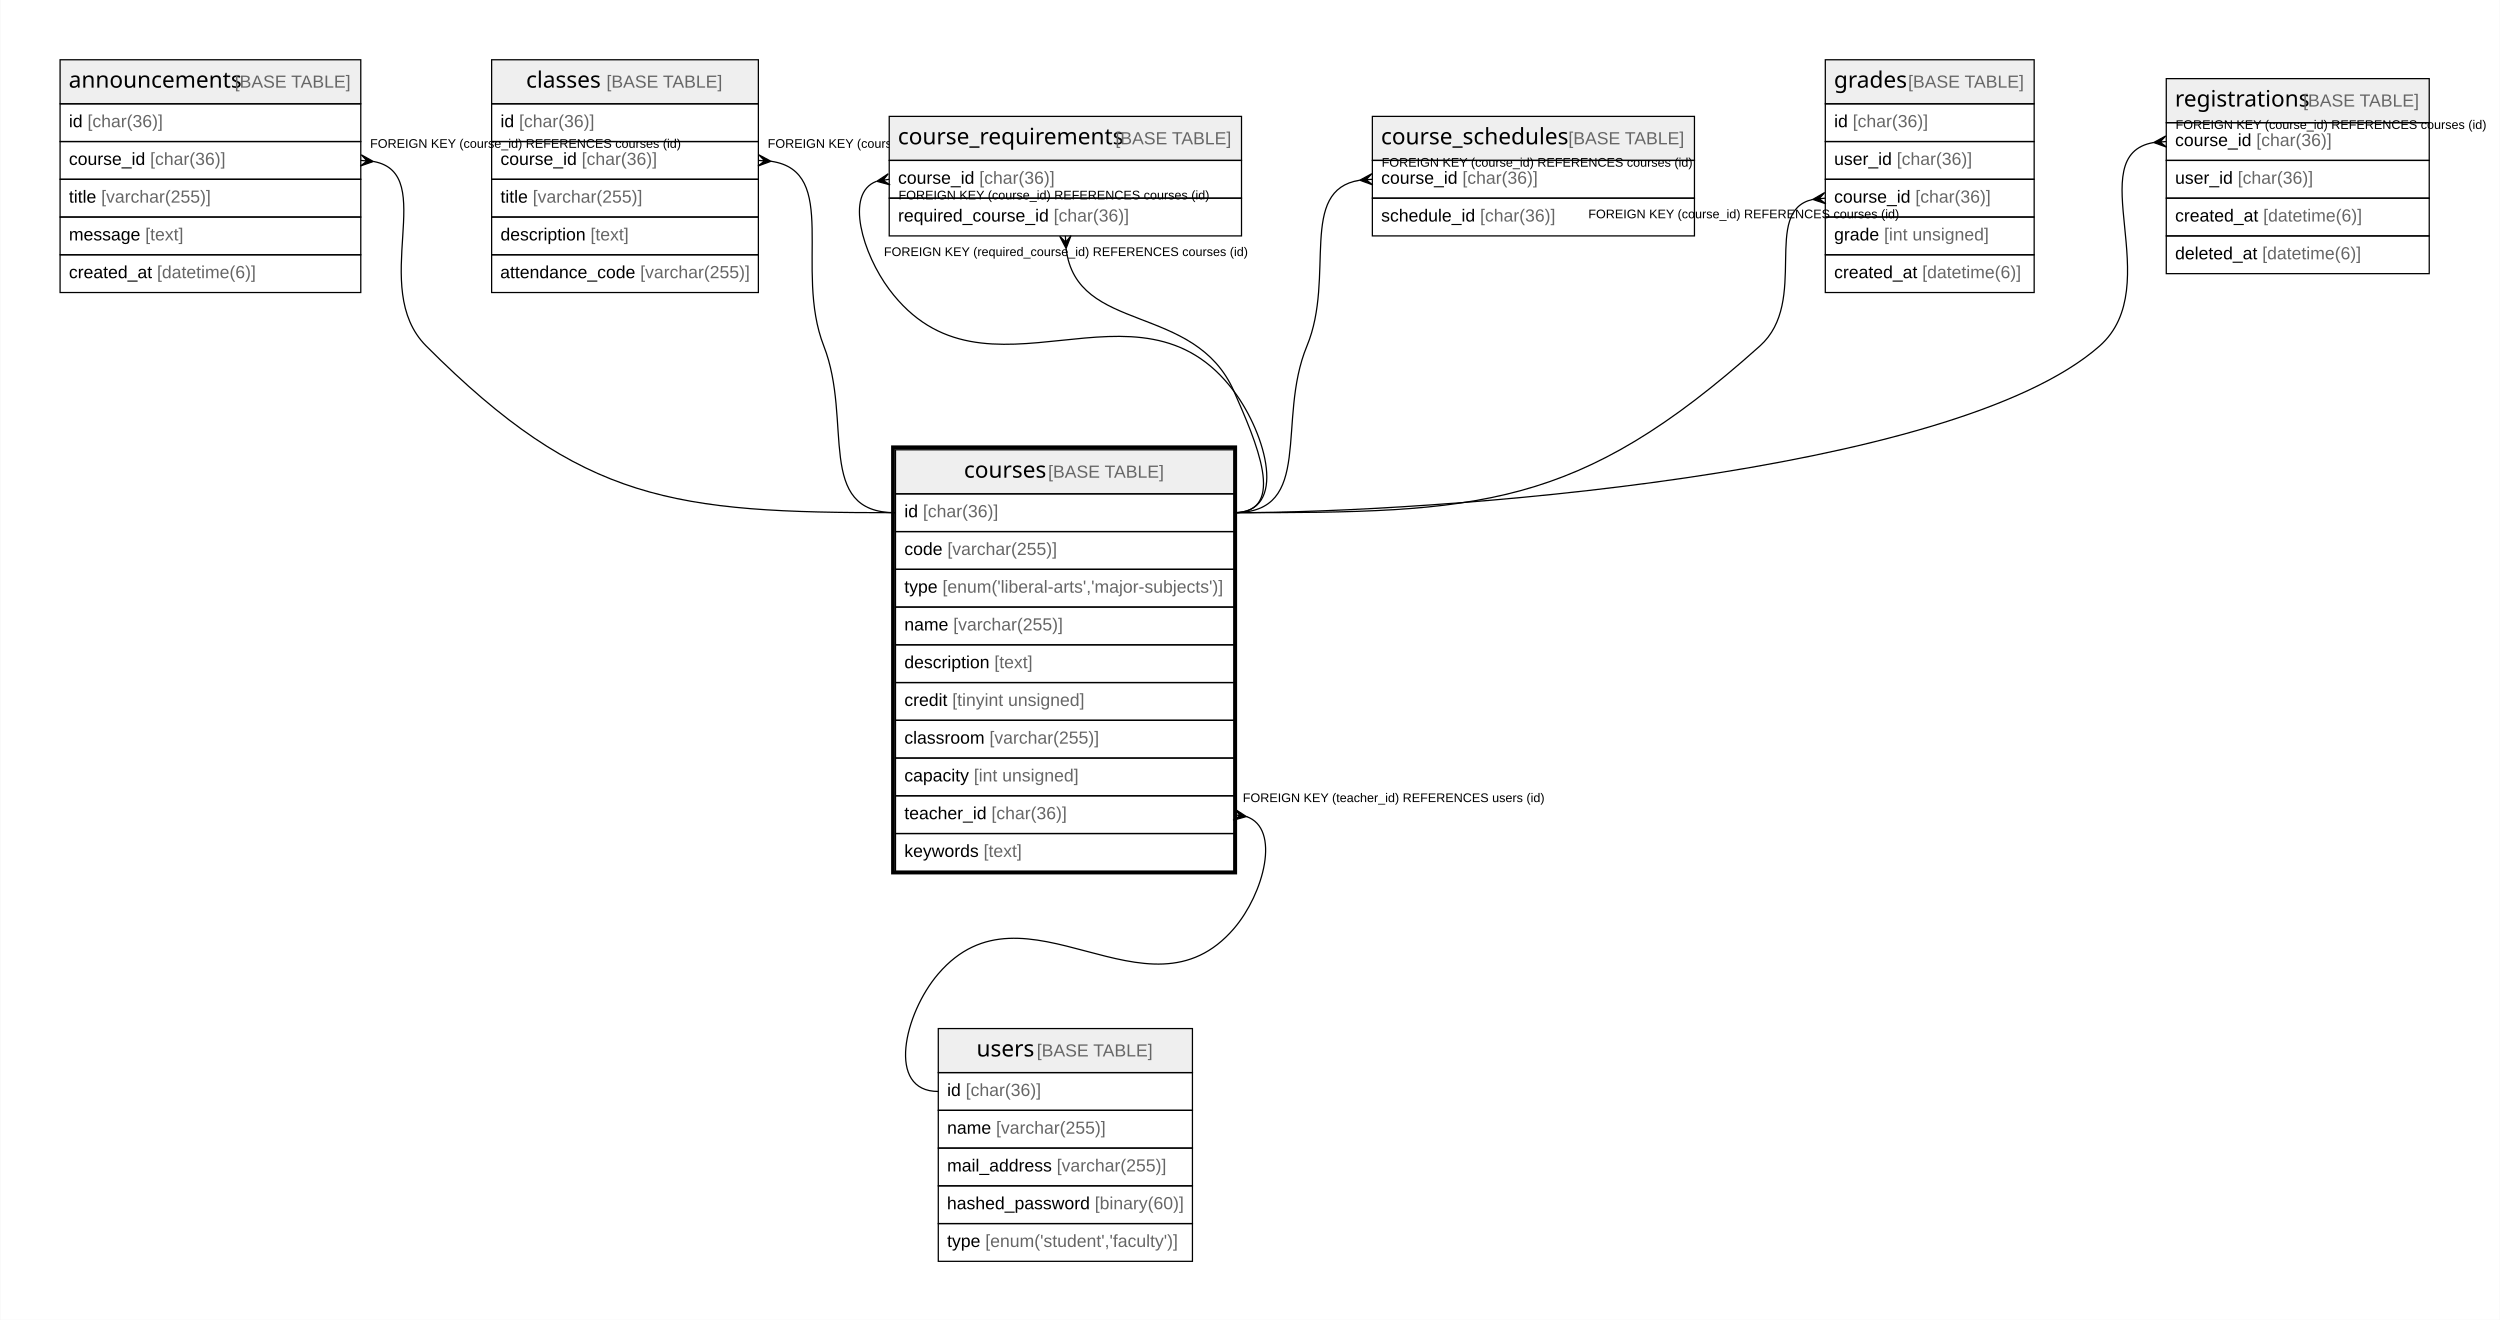
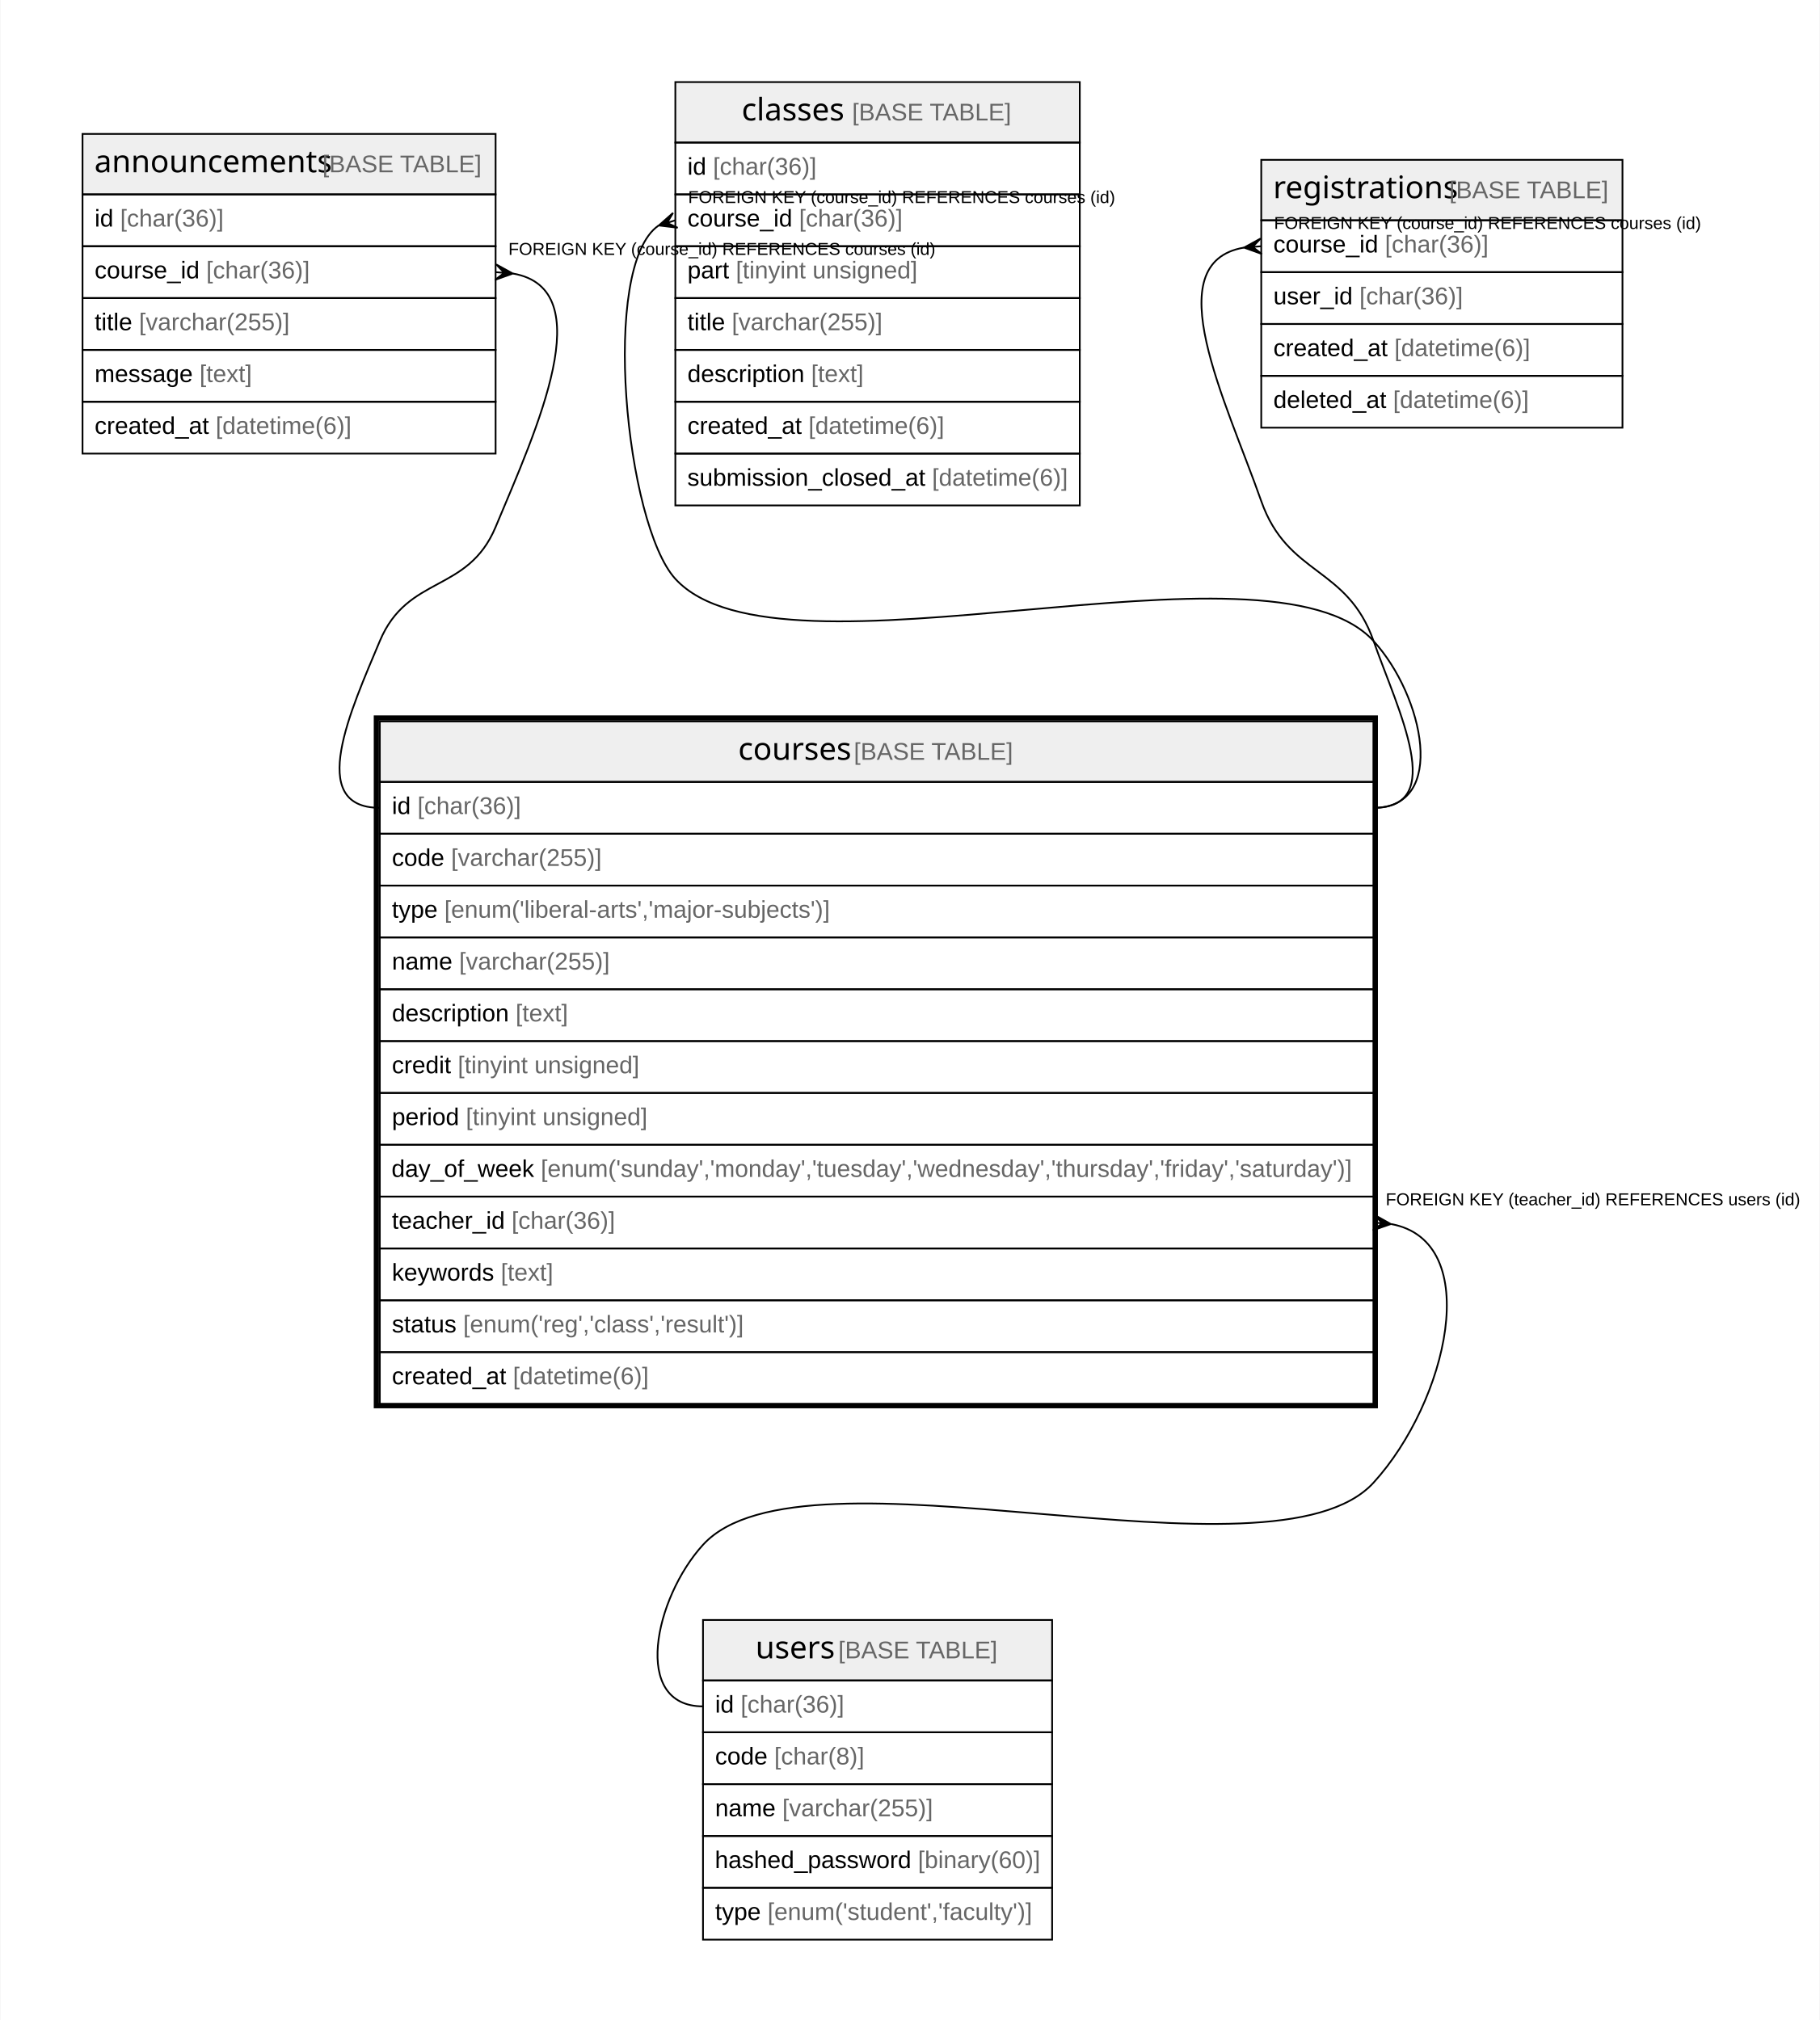
- <svg xmlns="http://www.w3.org/2000/svg" width="1987pt" height="1049pt" viewBox="0.00 0.00 1986.50 1049.00">
-   <g id="graph0" class="graph" transform="scale(1 1) rotate(0) translate(4 1045)">
-     <polygon fill="#ffffff" stroke="transparent" points="-4,4 -4,-1045 1982.5,-1045 1982.5,4 -4,4" />
+ <svg xmlns="http://www.w3.org/2000/svg" width="1053pt" height="1169pt" viewBox="0.00 0.00 1052.50 1169.00">
+   <g id="graph0" class="graph" transform="scale(1 1) rotate(0) translate(4 1165)">
+     <polygon fill="#ffffff" stroke="transparent" points="-4,4 -4,-1165 1048.5,-1165 1048.5,4 -4,4" />
    <g id="node1" class="node">
-       <polygon fill="#efefef" stroke="transparent" points="707.5,-652.5 707.5,-687.5 976.5,-687.5 976.5,-652.5 707.5,-652.5" />
-       <polygon fill="none" stroke="#000000" points="707.5,-652.5 707.5,-687.5 976.5,-687.5 976.5,-652.5 707.5,-652.5" />
-       <text text-anchor="start" x="761.868" y="-665.3" font-family="Arial Bold" font-size="18.00" fill="#000000">courses</text>
-       <text text-anchor="start" x="824.879" y="-665.3" font-family="Arial" font-size="14.00" fill="#000000"> </text>
-       <text text-anchor="start" x="828.769" y="-665.3" font-family="Arial" font-size="14.00" fill="#666666">[BASE TABLE]</text>
-       <polygon fill="none" stroke="#000000" points="707.5,-622.5 707.5,-652.5 976.5,-652.5 976.5,-622.5 707.5,-622.5" />
-       <text text-anchor="start" x="714.5" y="-633.9" font-family="Arial" font-size="14.00" fill="#000000">id </text>
-       <text text-anchor="start" x="729.28" y="-633.9" font-family="Arial" font-size="14.00" fill="#666666">[char(36)]</text>
-       <polygon fill="none" stroke="#000000" points="707.5,-592.5 707.5,-622.5 976.5,-622.5 976.5,-592.5 707.5,-592.5" />
-       <text text-anchor="start" x="714.5" y="-603.9" font-family="Arial" font-size="14.00" fill="#000000">code </text>
-       <text text-anchor="start" x="748.738" y="-603.9" font-family="Arial" font-size="14.00" fill="#666666">[varchar(255)]</text>
-       <polygon fill="none" stroke="#000000" points="707.5,-562.5 707.5,-592.5 976.5,-592.5 976.5,-562.5 707.5,-562.5" />
-       <text text-anchor="start" x="714.48" y="-573.9" font-family="Arial" font-size="14.00" fill="#000000">type </text>
-       <text text-anchor="start" x="744.827" y="-573.9" font-family="Arial" font-size="14.00" fill="#666666">[enum('liberal-arts','major-subjects')]</text>
-       <polygon fill="none" stroke="#000000" points="707.5,-532.5 707.5,-562.5 976.5,-562.5 976.5,-532.5 707.5,-532.5" />
-       <text text-anchor="start" x="714.5" y="-543.9" font-family="Arial" font-size="14.00" fill="#000000">name </text>
-       <text text-anchor="start" x="753.399" y="-543.9" font-family="Arial" font-size="14.00" fill="#666666">[varchar(255)]</text>
-       <polygon fill="none" stroke="#000000" points="707.5,-502.5 707.5,-532.5 976.5,-532.5 976.5,-502.5 707.5,-502.5" />
-       <text text-anchor="start" x="714.5" y="-513.9" font-family="Arial" font-size="14.00" fill="#000000">description </text>
-       <text text-anchor="start" x="786.068" y="-513.9" font-family="Arial" font-size="14.00" fill="#666666">[text]</text>
-       <polygon fill="none" stroke="#000000" points="707.5,-472.5 707.5,-502.5 976.5,-502.5 976.5,-472.5 707.5,-472.5" />
-       <text text-anchor="start" x="714.5" y="-483.9" font-family="Arial" font-size="14.00" fill="#000000">credit </text>
-       <text text-anchor="start" x="752.614" y="-483.9" font-family="Arial" font-size="14.00" fill="#666666">[tinyint unsigned]</text>
-       <polygon fill="none" stroke="#000000" points="707.5,-442.5 707.5,-472.5 976.5,-472.5 976.5,-442.5 707.5,-442.5" />
-       <text text-anchor="start" x="714.5" y="-453.9" font-family="Arial" font-size="14.00" fill="#000000">classroom </text>
-       <text text-anchor="start" x="782.166" y="-453.9" font-family="Arial" font-size="14.00" fill="#666666">[varchar(255)]</text>
-       <polygon fill="none" stroke="#000000" points="707.5,-412.5 707.5,-442.5 976.5,-442.5 976.5,-412.5 707.5,-412.5" />
-       <text text-anchor="start" x="714.5" y="-423.9" font-family="Arial" font-size="14.00" fill="#000000">capacity </text>
-       <text text-anchor="start" x="769.736" y="-423.9" font-family="Arial" font-size="14.00" fill="#666666">[int unsigned]</text>
-       <polygon fill="none" stroke="#000000" points="707.5,-382.5 707.5,-412.5 976.5,-412.5 976.5,-382.5 707.5,-382.5" />
-       <text text-anchor="start" x="714.5" y="-393.9" font-family="Arial" font-size="14.00" fill="#000000">teacher_id </text>
-       <text text-anchor="start" x="783.744" y="-393.9" font-family="Arial" font-size="14.00" fill="#666666">[char(36)]</text>
-       <polygon fill="none" stroke="#000000" points="707.5,-352.5 707.5,-382.5 976.5,-382.5 976.5,-352.5 707.5,-352.5" />
-       <text text-anchor="start" x="714.5" y="-363.9" font-family="Arial" font-size="14.00" fill="#000000">keywords </text>
-       <text text-anchor="start" x="777.506" y="-363.9" font-family="Arial" font-size="14.00" fill="#666666">[text]</text>
-       <polygon fill="none" stroke="#000000" stroke-width="3" points="705.5,-351.5 705.5,-689.5 977.5,-689.5 977.5,-351.5 705.5,-351.5" />
+       <polygon fill="#efefef" stroke="transparent" points="215.5,-712.5 215.5,-747.5 790.5,-747.5 790.5,-712.5 215.5,-712.5" />
+       <polygon fill="none" stroke="#000000" points="215.5,-712.5 215.5,-747.5 790.5,-747.5 790.5,-712.5 215.5,-712.5" />
+       <text text-anchor="start" x="422.868" y="-725.3" font-family="Arial Bold" font-size="18.00" fill="#000000">courses</text>
+       <text text-anchor="start" x="485.878" y="-725.3" font-family="Arial" font-size="14.00" fill="#000000"> </text>
+       <text text-anchor="start" x="489.769" y="-725.3" font-family="Arial" font-size="14.00" fill="#666666">[BASE TABLE]</text>
+       <polygon fill="none" stroke="#000000" points="215.5,-682.5 215.5,-712.5 790.5,-712.5 790.5,-682.5 215.5,-682.5" />
+       <text text-anchor="start" x="222.5" y="-693.9" font-family="Arial" font-size="14.00" fill="#000000">id </text>
+       <text text-anchor="start" x="237.28" y="-693.9" font-family="Arial" font-size="14.00" fill="#666666">[char(36)]</text>
+       <polygon fill="none" stroke="#000000" points="215.5,-652.5 215.5,-682.5 790.5,-682.5 790.5,-652.5 215.5,-652.5" />
+       <text text-anchor="start" x="222.5" y="-663.9" font-family="Arial" font-size="14.00" fill="#000000">code </text>
+       <text text-anchor="start" x="256.738" y="-663.9" font-family="Arial" font-size="14.00" fill="#666666">[varchar(255)]</text>
+       <polygon fill="none" stroke="#000000" points="215.5,-622.5 215.5,-652.5 790.5,-652.5 790.5,-622.5 215.5,-622.5" />
+       <text text-anchor="start" x="222.5" y="-633.9" font-family="Arial" font-size="14.00" fill="#000000">type </text>
+       <text text-anchor="start" x="252.846" y="-633.9" font-family="Arial" font-size="14.00" fill="#666666">[enum('liberal-arts','major-subjects')]</text>
+       <polygon fill="none" stroke="#000000" points="215.5,-592.5 215.5,-622.5 790.5,-622.5 790.5,-592.5 215.5,-592.5" />
+       <text text-anchor="start" x="222.5" y="-603.9" font-family="Arial" font-size="14.00" fill="#000000">name </text>
+       <text text-anchor="start" x="261.399" y="-603.9" font-family="Arial" font-size="14.00" fill="#666666">[varchar(255)]</text>
+       <polygon fill="none" stroke="#000000" points="215.5,-562.5 215.5,-592.5 790.5,-592.5 790.5,-562.5 215.5,-562.5" />
+       <text text-anchor="start" x="222.5" y="-573.9" font-family="Arial" font-size="14.00" fill="#000000">description </text>
+       <text text-anchor="start" x="294.068" y="-573.9" font-family="Arial" font-size="14.00" fill="#666666">[text]</text>
+       <polygon fill="none" stroke="#000000" points="215.5,-532.5 215.5,-562.5 790.5,-562.5 790.5,-532.5 215.5,-532.5" />
+       <text text-anchor="start" x="222.5" y="-543.9" font-family="Arial" font-size="14.00" fill="#000000">credit </text>
+       <text text-anchor="start" x="260.614" y="-543.9" font-family="Arial" font-size="14.00" fill="#666666">[tinyint unsigned]</text>
+       <polygon fill="none" stroke="#000000" points="215.5,-502.5 215.5,-532.5 790.5,-532.5 790.5,-502.5 215.5,-502.5" />
+       <text text-anchor="start" x="222.5" y="-513.9" font-family="Arial" font-size="14.00" fill="#000000">period </text>
+       <text text-anchor="start" x="265.288" y="-513.9" font-family="Arial" font-size="14.00" fill="#666666">[tinyint unsigned]</text>
+       <polygon fill="none" stroke="#000000" points="215.5,-472.5 215.5,-502.5 790.5,-502.5 790.5,-472.5 215.5,-472.5" />
+       <text text-anchor="start" x="222.276" y="-483.9" font-family="Arial" font-size="14.00" fill="#000000">day_of_week </text>
+       <text text-anchor="start" x="308.642" y="-483.9" font-family="Arial" font-size="14.00" fill="#666666">[enum('sunday','monday','tuesday','wednesday','thursday','friday','saturday')]</text>
+       <polygon fill="none" stroke="#000000" points="215.5,-442.5 215.5,-472.5 790.5,-472.5 790.5,-442.5 215.5,-442.5" />
+       <text text-anchor="start" x="222.5" y="-453.9" font-family="Arial" font-size="14.00" fill="#000000">teacher_id </text>
+       <text text-anchor="start" x="291.744" y="-453.9" font-family="Arial" font-size="14.00" fill="#666666">[char(36)]</text>
+       <polygon fill="none" stroke="#000000" points="215.5,-412.5 215.5,-442.5 790.5,-442.5 790.5,-412.5 215.5,-412.5" />
+       <text text-anchor="start" x="222.5" y="-423.9" font-family="Arial" font-size="14.00" fill="#000000">keywords </text>
+       <text text-anchor="start" x="285.506" y="-423.9" font-family="Arial" font-size="14.00" fill="#666666">[text]</text>
+       <polygon fill="none" stroke="#000000" points="215.5,-382.5 215.5,-412.5 790.5,-412.5 790.5,-382.5 215.5,-382.5" />
+       <text text-anchor="start" x="222.5" y="-393.9" font-family="Arial" font-size="14.00" fill="#000000">status </text>
+       <text text-anchor="start" x="263.737" y="-393.9" font-family="Arial" font-size="14.00" fill="#666666">[enum('reg','class','result')]</text>
+       <polygon fill="none" stroke="#000000" points="215.5,-352.5 215.5,-382.5 790.5,-382.5 790.5,-352.5 215.5,-352.5" />
+       <text text-anchor="start" x="222.5" y="-363.9" font-family="Arial" font-size="14.00" fill="#000000">created_at </text>
+       <text text-anchor="start" x="292.528" y="-363.9" font-family="Arial" font-size="14.00" fill="#666666">[datetime(6)]</text>
+       <polygon fill="none" stroke="#000000" stroke-width="3" points="213.5,-351.5 213.5,-749.5 791.5,-749.5 791.5,-351.5 213.5,-351.5" />
    </g>
-     <g id="node8" class="node">
-       <polygon fill="#efefef" stroke="transparent" points="741.5,-192.5 741.5,-227.5 943.5,-227.5 943.5,-192.5 741.5,-192.5" />
-       <polygon fill="none" stroke="#000000" points="741.5,-192.5 741.5,-227.5 943.5,-227.5 943.5,-192.5 741.5,-192.5" />
-       <text text-anchor="start" x="771.871" y="-205.3" font-family="Arial Bold" font-size="18.00" fill="#000000">users</text>
-       <text text-anchor="start" x="815.875" y="-205.3" font-family="Arial" font-size="14.00" fill="#000000"> </text>
-       <text text-anchor="start" x="819.766" y="-205.3" font-family="Arial" font-size="14.00" fill="#666666">[BASE TABLE]</text>
-       <polygon fill="none" stroke="#000000" points="741.5,-162.5 741.5,-192.5 943.5,-192.5 943.5,-162.5 741.5,-162.5" />
-       <text text-anchor="start" x="748.5" y="-173.9" font-family="Arial" font-size="14.00" fill="#000000">id </text>
-       <text text-anchor="start" x="763.28" y="-173.9" font-family="Arial" font-size="14.00" fill="#666666">[char(36)]</text>
-       <polygon fill="none" stroke="#000000" points="741.5,-132.5 741.5,-162.5 943.5,-162.5 943.5,-132.5 741.5,-132.5" />
-       <text text-anchor="start" x="748.5" y="-143.9" font-family="Arial" font-size="14.00" fill="#000000">name </text>
-       <text text-anchor="start" x="787.399" y="-143.9" font-family="Arial" font-size="14.00" fill="#666666">[varchar(255)]</text>
-       <polygon fill="none" stroke="#000000" points="741.5,-102.5 741.5,-132.5 943.5,-132.5 943.5,-102.5 741.5,-102.5" />
-       <text text-anchor="start" x="748.5" y="-113.9" font-family="Arial" font-size="14.00" fill="#000000">mail_address </text>
-       <text text-anchor="start" x="835.621" y="-113.9" font-family="Arial" font-size="14.00" fill="#666666">[varchar(255)]</text>
-       <polygon fill="none" stroke="#000000" points="741.5,-72.5 741.5,-102.5 943.5,-102.5 943.5,-72.5 741.5,-72.5" />
-       <text text-anchor="start" x="748.367" y="-83.9" font-family="Arial" font-size="14.00" fill="#000000">hashed_password </text>
-       <text text-anchor="start" x="865.851" y="-83.9" font-family="Arial" font-size="14.00" fill="#666666">[binary(60)]</text>
-       <polygon fill="none" stroke="#000000" points="741.5,-42.5 741.5,-72.5 943.5,-72.5 943.5,-42.5 741.5,-42.5" />
-       <text text-anchor="start" x="748.5" y="-53.9" font-family="Arial" font-size="14.00" fill="#000000">type </text>
-       <text text-anchor="start" x="778.846" y="-53.9" font-family="Arial" font-size="14.00" fill="#666666">[enum('student','faculty')]</text>
+     <g id="node5" class="node">
+       <polygon fill="#efefef" stroke="transparent" points="402.5,-192.5 402.5,-227.5 604.5,-227.5 604.5,-192.5 402.5,-192.5" />
+       <polygon fill="none" stroke="#000000" points="402.5,-192.5 402.5,-227.5 604.5,-227.5 604.5,-192.5 402.5,-192.5" />
+       <text text-anchor="start" x="432.871" y="-205.3" font-family="Arial Bold" font-size="18.00" fill="#000000">users</text>
+       <text text-anchor="start" x="476.875" y="-205.3" font-family="Arial" font-size="14.00" fill="#000000"> </text>
+       <text text-anchor="start" x="480.766" y="-205.3" font-family="Arial" font-size="14.00" fill="#666666">[BASE TABLE]</text>
+       <polygon fill="none" stroke="#000000" points="402.5,-162.5 402.5,-192.5 604.5,-192.5 604.5,-162.5 402.5,-162.5" />
+       <text text-anchor="start" x="409.5" y="-173.9" font-family="Arial" font-size="14.00" fill="#000000">id </text>
+       <text text-anchor="start" x="424.28" y="-173.9" font-family="Arial" font-size="14.00" fill="#666666">[char(36)]</text>
+       <polygon fill="none" stroke="#000000" points="402.5,-132.5 402.5,-162.5 604.5,-162.5 604.5,-132.5 402.5,-132.5" />
+       <text text-anchor="start" x="409.5" y="-143.9" font-family="Arial" font-size="14.00" fill="#000000">code </text>
+       <text text-anchor="start" x="443.738" y="-143.9" font-family="Arial" font-size="14.00" fill="#666666">[char(8)]</text>
+       <polygon fill="none" stroke="#000000" points="402.5,-102.5 402.5,-132.5 604.5,-132.5 604.5,-102.5 402.5,-102.5" />
+       <text text-anchor="start" x="409.5" y="-113.9" font-family="Arial" font-size="14.00" fill="#000000">name </text>
+       <text text-anchor="start" x="448.399" y="-113.9" font-family="Arial" font-size="14.00" fill="#666666">[varchar(255)]</text>
+       <polygon fill="none" stroke="#000000" points="402.5,-72.5 402.5,-102.5 604.5,-102.5 604.5,-72.5 402.5,-72.5" />
+       <text text-anchor="start" x="409.367" y="-83.9" font-family="Arial" font-size="14.00" fill="#000000">hashed_password </text>
+       <text text-anchor="start" x="526.851" y="-83.9" font-family="Arial" font-size="14.00" fill="#666666">[binary(60)]</text>
+       <polygon fill="none" stroke="#000000" points="402.5,-42.5 402.5,-72.5 604.5,-72.5 604.5,-42.5 402.5,-42.5" />
+       <text text-anchor="start" x="409.5" y="-53.9" font-family="Arial" font-size="14.00" fill="#000000">type </text>
+       <text text-anchor="start" x="439.846" y="-53.9" font-family="Arial" font-size="14.00" fill="#666666">[enum('student','faculty')]</text>
    </g>
-     <g id="edge8" class="edge">
-       <path fill="none" stroke="#000000" d="M986.417,-395.992C1013.986,-386.512 1000.244,-334.658 976.5,-307 907.674,-226.827 810.326,-351.173 741.5,-271 714.432,-239.469 699.944,-177.5 741.5,-177.5" />
-       <polygon fill="#000000" stroke="#000000" points="986.386,-395.997 975.823,-393.051 981.443,-396.748 976.5,-397.5 976.5,-397.5 976.5,-397.5 981.443,-396.748 977.177,-401.949 986.386,-395.997 986.386,-395.997" />
-       <text text-anchor="start" x="983.496" y="-407.5" font-family="Arial" font-size="10.00" fill="#000000">FOREIGN KEY (teacher_id) REFERENCES users (id)</text>
+     <g id="edge4" class="edge">
+       <path fill="none" stroke="#000000" d="M800.689,-456.618C854.932,-446.6 833.096,-353.731 790.5,-307 732.167,-243.004 460.833,-334.996 402.5,-271 374.506,-240.288 360.944,-177.5 402.5,-177.5" />
+       <polygon fill="#000000" stroke="#000000" points="800.463,-456.638 790.112,-453.017 795.481,-457.069 790.5,-457.5 790.5,-457.5 790.5,-457.5 795.481,-457.069 790.888,-461.983 800.463,-456.638 800.463,-456.638" />
+       <text text-anchor="start" x="797.496" y="-467.5" font-family="Arial" font-size="10.00" fill="#000000">FOREIGN KEY (teacher_id) REFERENCES users (id)</text>
    </g>
    <g id="node2" class="node">
-       <polygon fill="#efefef" stroke="transparent" points="43.5,-962.5 43.5,-997.5 282.5,-997.5 282.5,-962.5 43.5,-962.5" />
-       <polygon fill="none" stroke="#000000" points="43.5,-962.5 43.5,-997.5 282.5,-997.5 282.5,-962.5 43.5,-962.5" />
-       <text text-anchor="start" x="50.348" y="-975.3" font-family="Arial Bold" font-size="18.00" fill="#000000">announcements</text>
-       <text text-anchor="start" x="178.398" y="-975.3" font-family="Arial" font-size="14.00" fill="#000000"> </text>
-       <text text-anchor="start" x="182.289" y="-975.3" font-family="Arial" font-size="14.00" fill="#666666">[BASE TABLE]</text>
+       <polygon fill="#efefef" stroke="transparent" points="43.5,-1052.5 43.5,-1087.5 282.5,-1087.5 282.5,-1052.5 43.5,-1052.5" />
+       <polygon fill="none" stroke="#000000" points="43.5,-1052.5 43.5,-1087.5 282.5,-1087.5 282.5,-1052.5 43.5,-1052.5" />
+       <text text-anchor="start" x="50.348" y="-1065.3" font-family="Arial Bold" font-size="18.00" fill="#000000">announcements</text>
+       <text text-anchor="start" x="178.398" y="-1065.3" font-family="Arial" font-size="14.00" fill="#000000"> </text>
+       <text text-anchor="start" x="182.289" y="-1065.3" font-family="Arial" font-size="14.00" fill="#666666">[BASE TABLE]</text>
+       <polygon fill="none" stroke="#000000" points="43.5,-1022.5 43.5,-1052.5 282.5,-1052.5 282.5,-1022.5 43.5,-1022.5" />
+       <text text-anchor="start" x="50.5" y="-1033.9" font-family="Arial" font-size="14.00" fill="#000000">id </text>
+       <text text-anchor="start" x="65.28" y="-1033.9" font-family="Arial" font-size="14.00" fill="#666666">[char(36)]</text>
+       <polygon fill="none" stroke="#000000" points="43.5,-992.5 43.5,-1022.5 282.5,-1022.5 282.5,-992.5 43.5,-992.5" />
+       <text text-anchor="start" x="50.5" y="-1003.9" font-family="Arial" font-size="14.00" fill="#000000">course_id </text>
+       <text text-anchor="start" x="115.071" y="-1003.9" font-family="Arial" font-size="14.00" fill="#666666">[char(36)]</text>
+       <polygon fill="none" stroke="#000000" points="43.5,-962.5 43.5,-992.5 282.5,-992.5 282.5,-962.5 43.5,-962.5" />
+       <text text-anchor="start" x="50.5" y="-973.9" font-family="Arial" font-size="14.00" fill="#000000">title </text>
+       <text text-anchor="start" x="76.168" y="-973.9" font-family="Arial" font-size="14.00" fill="#666666">[varchar(255)]</text>
      <polygon fill="none" stroke="#000000" points="43.5,-932.5 43.5,-962.5 282.5,-962.5 282.5,-932.5 43.5,-932.5" />
-       <text text-anchor="start" x="50.5" y="-943.9" font-family="Arial" font-size="14.00" fill="#000000">id </text>
-       <text text-anchor="start" x="65.28" y="-943.9" font-family="Arial" font-size="14.00" fill="#666666">[char(36)]</text>
+       <text text-anchor="start" x="50.5" y="-943.9" font-family="Arial" font-size="14.00" fill="#000000">message </text>
+       <text text-anchor="start" x="111.182" y="-943.9" font-family="Arial" font-size="14.00" fill="#666666">[text]</text>
      <polygon fill="none" stroke="#000000" points="43.5,-902.5 43.5,-932.5 282.5,-932.5 282.5,-902.5 43.5,-902.5" />
-       <text text-anchor="start" x="50.5" y="-913.9" font-family="Arial" font-size="14.00" fill="#000000">course_id </text>
-       <text text-anchor="start" x="115.071" y="-913.9" font-family="Arial" font-size="14.00" fill="#666666">[char(36)]</text>
-       <polygon fill="none" stroke="#000000" points="43.5,-872.5 43.5,-902.5 282.5,-902.5 282.5,-872.5 43.5,-872.5" />
-       <text text-anchor="start" x="50.5" y="-883.9" font-family="Arial" font-size="14.00" fill="#000000">title </text>
-       <text text-anchor="start" x="76.168" y="-883.9" font-family="Arial" font-size="14.00" fill="#666666">[varchar(255)]</text>
-       <polygon fill="none" stroke="#000000" points="43.5,-842.5 43.5,-872.5 282.5,-872.5 282.5,-842.5 43.5,-842.5" />
-       <text text-anchor="start" x="50.5" y="-853.9" font-family="Arial" font-size="14.00" fill="#000000">message </text>
-       <text text-anchor="start" x="111.182" y="-853.9" font-family="Arial" font-size="14.00" fill="#666666">[text]</text>
-       <polygon fill="none" stroke="#000000" points="43.5,-812.5 43.5,-842.5 282.5,-842.5 282.5,-812.5 43.5,-812.5" />
-       <text text-anchor="start" x="50.5" y="-823.9" font-family="Arial" font-size="14.00" fill="#000000">created_at </text>
-       <text text-anchor="start" x="120.528" y="-823.9" font-family="Arial" font-size="14.00" fill="#666666">[datetime(6)]</text>
+       <text text-anchor="start" x="50.5" y="-913.9" font-family="Arial" font-size="14.00" fill="#000000">created_at </text>
+       <text text-anchor="start" x="120.528" y="-913.9" font-family="Arial" font-size="14.00" fill="#666666">[datetime(6)]</text>
    </g>
    <g id="edge1" class="edge">
-       <path fill="none" stroke="#000000" d="M292.724,-916.642C345.072,-906.896 288.092,-816.519 334.5,-770 458.75,-645.453 531.573,-637.5 707.5,-637.5" />
-       <polygon fill="#000000" stroke="#000000" points="292.465,-916.664 282.124,-913.016 287.483,-917.082 282.5,-917.5 282.5,-917.5 282.5,-917.5 287.483,-917.082 282.876,-921.984 292.465,-916.664 292.465,-916.664" />
-       <text text-anchor="start" x="289.886" y="-927.5" font-family="Arial" font-size="10.00" fill="#000000">FOREIGN KEY (course_id) REFERENCES courses (id)</text>
+       <path fill="none" stroke="#000000" d="M292.643,-1006.683C343.545,-997.726 306.381,-917.046 282.5,-860 266.359,-821.443 231.641,-832.557 215.5,-794 198.938,-754.438 172.611,-697.5 215.5,-697.5" />
+       <polygon fill="#000000" stroke="#000000" points="292.468,-1006.697 282.139,-1003.014 287.484,-1007.098 282.5,-1007.5 282.5,-1007.5 282.5,-1007.5 287.484,-1007.098 282.861,-1011.986 292.468,-1006.697 292.468,-1006.697" />
+       <text text-anchor="start" x="289.886" y="-1017.5" font-family="Arial" font-size="10.00" fill="#000000">FOREIGN KEY (course_id) REFERENCES courses (id)</text>
    </g>
    <g id="node3" class="node">
-       <polygon fill="#efefef" stroke="transparent" points="386.5,-962.5 386.5,-997.5 598.5,-997.5 598.5,-962.5 386.5,-962.5" />
-       <polygon fill="none" stroke="#000000" points="386.5,-962.5 386.5,-997.5 598.5,-997.5 598.5,-962.5 386.5,-962.5" />
-       <text text-anchor="start" x="413.87" y="-975.3" font-family="Arial Bold" font-size="18.00" fill="#000000">classes</text>
-       <text text-anchor="start" x="473.876" y="-975.3" font-family="Arial" font-size="14.00" fill="#000000"> </text>
-       <text text-anchor="start" x="477.767" y="-975.3" font-family="Arial" font-size="14.00" fill="#666666">[BASE TABLE]</text>
-       <polygon fill="none" stroke="#000000" points="386.5,-932.5 386.5,-962.5 598.5,-962.5 598.5,-932.5 386.5,-932.5" />
-       <text text-anchor="start" x="393.5" y="-943.9" font-family="Arial" font-size="14.00" fill="#000000">id </text>
-       <text text-anchor="start" x="408.28" y="-943.9" font-family="Arial" font-size="14.00" fill="#666666">[char(36)]</text>
-       <polygon fill="none" stroke="#000000" points="386.5,-902.5 386.5,-932.5 598.5,-932.5 598.5,-902.5 386.5,-902.5" />
-       <text text-anchor="start" x="393.5" y="-913.9" font-family="Arial" font-size="14.00" fill="#000000">course_id </text>
-       <text text-anchor="start" x="458.071" y="-913.9" font-family="Arial" font-size="14.00" fill="#666666">[char(36)]</text>
-       <polygon fill="none" stroke="#000000" points="386.5,-872.5 386.5,-902.5 598.5,-902.5 598.5,-872.5 386.5,-872.5" />
-       <text text-anchor="start" x="393.5" y="-883.9" font-family="Arial" font-size="14.00" fill="#000000">title </text>
-       <text text-anchor="start" x="419.168" y="-883.9" font-family="Arial" font-size="14.00" fill="#666666">[varchar(255)]</text>
-       <polygon fill="none" stroke="#000000" points="386.5,-842.5 386.5,-872.5 598.5,-872.5 598.5,-842.5 386.5,-842.5" />
-       <text text-anchor="start" x="393.5" y="-853.9" font-family="Arial" font-size="14.00" fill="#000000">description </text>
-       <text text-anchor="start" x="465.068" y="-853.9" font-family="Arial" font-size="14.00" fill="#666666">[text]</text>
-       <polygon fill="none" stroke="#000000" points="386.5,-812.5 386.5,-842.5 598.5,-842.5 598.5,-812.5 386.5,-812.5" />
-       <text text-anchor="start" x="393.3" y="-823.9" font-family="Arial" font-size="14.00" fill="#000000">attendance_code </text>
-       <text text-anchor="start" x="504.581" y="-823.9" font-family="Arial" font-size="14.00" fill="#666666">[varchar(255)]</text>
+       <polygon fill="#efefef" stroke="transparent" points="386.5,-1082.5 386.5,-1117.5 620.5,-1117.5 620.5,-1082.5 386.5,-1082.5" />
+       <polygon fill="none" stroke="#000000" points="386.5,-1082.5 386.5,-1117.5 620.5,-1117.5 620.5,-1082.5 386.5,-1082.5" />
+       <text text-anchor="start" x="424.87" y="-1095.3" font-family="Arial Bold" font-size="18.00" fill="#000000">classes</text>
+       <text text-anchor="start" x="484.876" y="-1095.3" font-family="Arial" font-size="14.00" fill="#000000"> </text>
+       <text text-anchor="start" x="488.767" y="-1095.3" font-family="Arial" font-size="14.00" fill="#666666">[BASE TABLE]</text>
+       <polygon fill="none" stroke="#000000" points="386.5,-1052.5 386.5,-1082.5 620.5,-1082.5 620.5,-1052.5 386.5,-1052.5" />
+       <text text-anchor="start" x="393.5" y="-1063.9" font-family="Arial" font-size="14.00" fill="#000000">id </text>
+       <text text-anchor="start" x="408.28" y="-1063.9" font-family="Arial" font-size="14.00" fill="#666666">[char(36)]</text>
+       <polygon fill="none" stroke="#000000" points="386.5,-1022.5 386.5,-1052.5 620.5,-1052.5 620.5,-1022.5 386.5,-1022.5" />
+       <text text-anchor="start" x="393.5" y="-1033.9" font-family="Arial" font-size="14.00" fill="#000000">course_id </text>
+       <text text-anchor="start" x="458.071" y="-1033.9" font-family="Arial" font-size="14.00" fill="#666666">[char(36)]</text>
+       <polygon fill="none" stroke="#000000" points="386.5,-992.5 386.5,-1022.5 620.5,-1022.5 620.5,-992.5 386.5,-992.5" />
+       <text text-anchor="start" x="393.5" y="-1003.9" font-family="Arial" font-size="14.00" fill="#000000">part </text>
+       <text text-anchor="start" x="421.507" y="-1003.9" font-family="Arial" font-size="14.00" fill="#666666">[tinyint unsigned]</text>
+       <polygon fill="none" stroke="#000000" points="386.5,-962.5 386.5,-992.5 620.5,-992.5 620.5,-962.5 386.5,-962.5" />
+       <text text-anchor="start" x="393.5" y="-973.9" font-family="Arial" font-size="14.00" fill="#000000">title </text>
+       <text text-anchor="start" x="419.168" y="-973.9" font-family="Arial" font-size="14.00" fill="#666666">[varchar(255)]</text>
+       <polygon fill="none" stroke="#000000" points="386.5,-932.5 386.5,-962.5 620.5,-962.5 620.5,-932.5 386.5,-932.5" />
+       <text text-anchor="start" x="393.5" y="-943.9" font-family="Arial" font-size="14.00" fill="#000000">description </text>
+       <text text-anchor="start" x="465.068" y="-943.9" font-family="Arial" font-size="14.00" fill="#666666">[text]</text>
+       <polygon fill="none" stroke="#000000" points="386.5,-902.5 386.5,-932.5 620.5,-932.5 620.5,-902.5 386.5,-902.5" />
+       <text text-anchor="start" x="393.5" y="-913.9" font-family="Arial" font-size="14.00" fill="#000000">created_at </text>
+       <text text-anchor="start" x="463.528" y="-913.9" font-family="Arial" font-size="14.00" fill="#666666">[datetime(6)]</text>
+       <polygon fill="none" stroke="#000000" points="386.5,-872.5 386.5,-902.5 620.5,-902.5 620.5,-872.5 386.5,-872.5" />
+       <text text-anchor="start" x="393.424" y="-883.9" font-family="Arial" font-size="14.00" fill="#000000">submission_closed_at </text>
+       <text text-anchor="start" x="535.012" y="-883.9" font-family="Arial" font-size="14.00" fill="#666666">[datetime(6)]</text>
    </g>
    <g id="edge2" class="edge">
-       <path fill="none" stroke="#000000" d="M608.586,-916.824C663.684,-908.822 626.53,-831.327 650.5,-770 673.837,-710.292 643.393,-637.5 707.5,-637.5" />
-       <polygon fill="#000000" stroke="#000000" points="608.478,-916.832 598.199,-913.01 603.489,-917.166 598.5,-917.5 598.5,-917.5 598.5,-917.5 603.489,-917.166 598.801,-921.99 608.478,-916.832 608.478,-916.832" />
-       <text text-anchor="start" x="605.886" y="-927.5" font-family="Arial" font-size="10.00" fill="#000000">FOREIGN KEY (course_id) REFERENCES courses (id)</text>
+       <path fill="none" stroke="#000000" d="M376.79,-1034.473C342.829,-1011.245 357.807,-861.364 386.5,-830 447.34,-763.498 729.66,-860.502 790.5,-794 819.45,-762.356 833.389,-697.5 790.5,-697.5" />
+       <polygon fill="#000000" stroke="#000000" points="376.953,-1034.524 385.161,-1041.796 381.727,-1036.012 386.5,-1037.5 386.5,-1037.5 386.5,-1037.5 381.727,-1036.012 387.839,-1033.204 376.953,-1034.524 376.953,-1034.524" />
+       <text text-anchor="start" x="393.886" y="-1047.5" font-family="Arial" font-size="10.00" fill="#000000">FOREIGN KEY (course_id) REFERENCES courses (id)</text>
    </g>
    <g id="node4" class="node">
-       <polygon fill="#efefef" stroke="transparent" points="702.5,-917.5 702.5,-952.5 982.5,-952.5 982.5,-917.5 702.5,-917.5" />
-       <polygon fill="none" stroke="#000000" points="702.5,-917.5 702.5,-952.5 982.5,-952.5 982.5,-917.5 702.5,-917.5" />
-       <text text-anchor="start" x="709.36" y="-930.3" font-family="Arial Bold" font-size="18.00" fill="#000000">course_requirements</text>
-       <text text-anchor="start" x="878.387" y="-930.3" font-family="Arial" font-size="14.00" fill="#000000"> </text>
-       <text text-anchor="start" x="882.277" y="-930.3" font-family="Arial" font-size="14.00" fill="#666666">[BASE TABLE]</text>
-       <polygon fill="none" stroke="#000000" points="702.5,-887.5 702.5,-917.5 982.5,-917.5 982.5,-887.5 702.5,-887.5" />
-       <text text-anchor="start" x="709.5" y="-898.9" font-family="Arial" font-size="14.00" fill="#000000">course_id </text>
-       <text text-anchor="start" x="774.071" y="-898.9" font-family="Arial" font-size="14.00" fill="#666666">[char(36)]</text>
-       <polygon fill="none" stroke="#000000" points="702.5,-857.5 702.5,-887.5 982.5,-887.5 982.5,-857.5 702.5,-857.5" />
-       <text text-anchor="start" x="709.5" y="-868.9" font-family="Arial" font-size="14.00" fill="#000000">required_course_id </text>
-       <text text-anchor="start" x="833.194" y="-868.9" font-family="Arial" font-size="14.00" fill="#666666">[char(36)]</text>
+       <polygon fill="#efefef" stroke="transparent" points="725.5,-1037.5 725.5,-1072.5 934.5,-1072.5 934.5,-1037.5 725.5,-1037.5" />
+       <polygon fill="none" stroke="#000000" points="725.5,-1037.5 725.5,-1072.5 934.5,-1072.5 934.5,-1037.5 725.5,-1037.5" />
+       <text text-anchor="start" x="732.369" y="-1050.3" font-family="Arial Bold" font-size="18.00" fill="#000000">registrations</text>
+       <text text-anchor="start" x="830.377" y="-1050.3" font-family="Arial" font-size="14.00" fill="#000000"> </text>
+       <text text-anchor="start" x="834.268" y="-1050.3" font-family="Arial" font-size="14.00" fill="#666666">[BASE TABLE]</text>
+       <polygon fill="none" stroke="#000000" points="725.5,-1007.5 725.5,-1037.5 934.5,-1037.5 934.5,-1007.5 725.5,-1007.5" />
+       <text text-anchor="start" x="732.5" y="-1018.9" font-family="Arial" font-size="14.00" fill="#000000">course_id </text>
+       <text text-anchor="start" x="797.071" y="-1018.9" font-family="Arial" font-size="14.00" fill="#666666">[char(36)]</text>
+       <polygon fill="none" stroke="#000000" points="725.5,-977.5 725.5,-1007.5 934.5,-1007.5 934.5,-977.5 725.5,-977.5" />
+       <text text-anchor="start" x="732.5" y="-988.9" font-family="Arial" font-size="14.00" fill="#000000">user_id </text>
+       <text text-anchor="start" x="782.288" y="-988.9" font-family="Arial" font-size="14.00" fill="#666666">[char(36)]</text>
+       <polygon fill="none" stroke="#000000" points="725.5,-947.5 725.5,-977.5 934.5,-977.5 934.5,-947.5 725.5,-947.5" />
+       <text text-anchor="start" x="732.5" y="-958.9" font-family="Arial" font-size="14.00" fill="#000000">created_at </text>
+       <text text-anchor="start" x="802.528" y="-958.9" font-family="Arial" font-size="14.00" fill="#666666">[datetime(6)]</text>
+       <polygon fill="none" stroke="#000000" points="725.5,-917.5 725.5,-947.5 934.5,-947.5 934.5,-917.5 725.5,-917.5" />
+       <text text-anchor="start" x="732.5" y="-928.9" font-family="Arial" font-size="14.00" fill="#000000">deleted_at </text>
+       <text text-anchor="start" x="801.757" y="-928.9" font-family="Arial" font-size="14.00" fill="#666666">[datetime(6)]</text>
    </g>
    <g id="edge3" class="edge">
-       <path fill="none" stroke="#000000" d="M692.288,-900.842C666.861,-891.314 681.587,-842.99 702.5,-815 778.508,-713.271 900.492,-835.729 976.5,-734 1002.171,-699.642 1019.389,-637.5 976.5,-637.5" />
-       <polygon fill="#000000" stroke="#000000" points="692.629,-900.897 701.779,-906.942 697.565,-901.698 702.5,-902.5 702.5,-902.5 702.5,-902.5 697.565,-901.698 703.221,-898.058 692.629,-900.897 692.629,-900.897" />
-       <text text-anchor="start" x="709.886" y="-886.5" font-family="Arial" font-size="10.00" fill="#000000">FOREIGN KEY (course_id) REFERENCES courses (id)</text>
-     </g>
-     <g id="edge4" class="edge">
-       <path fill="none" stroke="#000000" d="M843.099,-847.247C851.479,-779.14 945.448,-804.847 976.5,-734 993.717,-694.718 1019.389,-637.5 976.5,-637.5" />
-       <polygon fill="#000000" stroke="#000000" points="843.083,-847.517 838.008,-857.237 842.792,-852.509 842.5,-857.5 842.5,-857.5 842.5,-857.5 842.792,-852.509 846.992,-857.763 843.083,-847.517 843.083,-847.517" />
-       <text text-anchor="start" x="698.27" y="-841.5" font-family="Arial" font-size="10.00" fill="#000000">FOREIGN KEY (required_course_id) REFERENCES courses (id)</text>
-     </g>
-     <g id="node5" class="node">
-       <polygon fill="#efefef" stroke="transparent" points="1086.5,-917.5 1086.5,-952.5 1342.5,-952.5 1342.5,-917.5 1086.5,-917.5" />
-       <polygon fill="none" stroke="#000000" points="1086.5,-917.5 1086.5,-952.5 1342.5,-952.5 1342.5,-917.5 1086.5,-917.5" />
-       <text text-anchor="start" x="1093.352" y="-930.3" font-family="Arial Bold" font-size="18.00" fill="#000000">course_schedules</text>
-       <text text-anchor="start" x="1238.394" y="-930.3" font-family="Arial" font-size="14.00" fill="#000000"> </text>
-       <text text-anchor="start" x="1242.285" y="-930.3" font-family="Arial" font-size="14.00" fill="#666666">[BASE TABLE]</text>
-       <polygon fill="none" stroke="#000000" points="1086.5,-887.5 1086.5,-917.5 1342.5,-917.5 1342.5,-887.5 1086.5,-887.5" />
-       <text text-anchor="start" x="1093.5" y="-898.9" font-family="Arial" font-size="14.00" fill="#000000">course_id </text>
-       <text text-anchor="start" x="1158.071" y="-898.9" font-family="Arial" font-size="14.00" fill="#666666">[char(36)]</text>
-       <polygon fill="none" stroke="#000000" points="1086.5,-857.5 1086.5,-887.5 1342.5,-887.5 1342.5,-857.5 1086.5,-857.5" />
-       <text text-anchor="start" x="1093.5" y="-868.9" font-family="Arial" font-size="14.00" fill="#000000">schedule_id </text>
-       <text text-anchor="start" x="1172.082" y="-868.9" font-family="Arial" font-size="14.00" fill="#666666">[char(36)]</text>
-     </g>
-     <g id="edge5" class="edge">
-       <path fill="none" stroke="#000000" d="M1076.365,-901.755C1027.194,-893.874 1057.323,-825.008 1034.5,-770 1009.864,-710.624 1040.784,-637.5 976.5,-637.5" />
-       <polygon fill="#000000" stroke="#000000" points="1076.527,-901.767 1086.17,-906.988 1081.513,-902.134 1086.5,-902.5 1086.5,-902.5 1086.5,-902.5 1081.513,-902.134 1086.83,-898.012 1076.527,-901.767 1076.527,-901.767" />
-       <text text-anchor="start" x="1093.886" y="-912.5" font-family="Arial" font-size="10.00" fill="#000000">FOREIGN KEY (course_id) REFERENCES courses (id)</text>
-     </g>
-     <g id="node6" class="node">
-       <polygon fill="#efefef" stroke="transparent" points="1446.5,-962.5 1446.5,-997.5 1612.5,-997.5 1612.5,-962.5 1446.5,-962.5" />
-       <polygon fill="none" stroke="#000000" points="1446.5,-962.5 1446.5,-997.5 1612.5,-997.5 1612.5,-962.5 1446.5,-962.5" />
-       <text text-anchor="start" x="1453.365" y="-975.3" font-family="Arial Bold" font-size="18.00" fill="#000000">grades</text>
-       <text text-anchor="start" x="1508.382" y="-975.3" font-family="Arial" font-size="14.00" fill="#000000"> </text>
-       <text text-anchor="start" x="1512.272" y="-975.3" font-family="Arial" font-size="14.00" fill="#666666">[BASE TABLE]</text>
-       <polygon fill="none" stroke="#000000" points="1446.5,-932.5 1446.5,-962.5 1612.5,-962.5 1612.5,-932.5 1446.5,-932.5" />
-       <text text-anchor="start" x="1453.5" y="-943.9" font-family="Arial" font-size="14.00" fill="#000000">id </text>
-       <text text-anchor="start" x="1468.28" y="-943.9" font-family="Arial" font-size="14.00" fill="#666666">[char(36)]</text>
-       <polygon fill="none" stroke="#000000" points="1446.5,-902.5 1446.5,-932.5 1612.5,-932.5 1612.5,-902.5 1446.5,-902.5" />
-       <text text-anchor="start" x="1453.5" y="-913.9" font-family="Arial" font-size="14.00" fill="#000000">user_id </text>
-       <text text-anchor="start" x="1503.288" y="-913.9" font-family="Arial" font-size="14.00" fill="#666666">[char(36)]</text>
-       <polygon fill="none" stroke="#000000" points="1446.5,-872.5 1446.5,-902.5 1612.5,-902.5 1612.5,-872.5 1446.5,-872.5" />
-       <text text-anchor="start" x="1453.5" y="-883.9" font-family="Arial" font-size="14.00" fill="#000000">course_id </text>
-       <text text-anchor="start" x="1518.071" y="-883.9" font-family="Arial" font-size="14.00" fill="#666666">[char(36)]</text>
-       <polygon fill="none" stroke="#000000" points="1446.5,-842.5 1446.5,-872.5 1612.5,-872.5 1612.5,-842.5 1446.5,-842.5" />
-       <text text-anchor="start" x="1453.5" y="-853.9" font-family="Arial" font-size="14.00" fill="#000000">grade </text>
-       <text text-anchor="start" x="1493.182" y="-853.9" font-family="Arial" font-size="14.00" fill="#666666">[int unsigned]</text>
-       <polygon fill="none" stroke="#000000" points="1446.5,-812.5 1446.5,-842.5 1612.5,-842.5 1612.5,-812.5 1446.5,-812.5" />
-       <text text-anchor="start" x="1453.5" y="-823.9" font-family="Arial" font-size="14.00" fill="#000000">created_at </text>
-       <text text-anchor="start" x="1523.528" y="-823.9" font-family="Arial" font-size="14.00" fill="#666666">[datetime(6)]</text>
-     </g>
-     <g id="edge6" class="edge">
-       <path fill="none" stroke="#000000" d="M1436.452,-886.485C1395.322,-877.138 1434.209,-805.577 1394.5,-770 1249.347,-639.954 1171.388,-637.5 976.5,-637.5" />
-       <polygon fill="#000000" stroke="#000000" points="1436.551,-886.495 1446.048,-891.977 1441.525,-886.997 1446.5,-887.5 1446.5,-887.5 1446.5,-887.5 1441.525,-886.997 1446.952,-883.023 1436.551,-886.495 1436.551,-886.495" />
-       <text text-anchor="start" x="1258.136" y="-871.5" font-family="Arial" font-size="10.00" fill="#000000">FOREIGN KEY (course_id) REFERENCES courses (id)</text>
-     </g>
-     <g id="node7" class="node">
-       <polygon fill="#efefef" stroke="transparent" points="1717.5,-947.5 1717.5,-982.5 1926.5,-982.5 1926.5,-947.5 1717.5,-947.5" />
-       <polygon fill="none" stroke="#000000" points="1717.5,-947.5 1717.5,-982.5 1926.5,-982.5 1926.5,-947.5 1717.5,-947.5" />
-       <text text-anchor="start" x="1724.369" y="-960.3" font-family="Arial Bold" font-size="18.00" fill="#000000">registrations</text>
-       <text text-anchor="start" x="1822.377" y="-960.3" font-family="Arial" font-size="14.00" fill="#000000"> </text>
-       <text text-anchor="start" x="1826.268" y="-960.3" font-family="Arial" font-size="14.00" fill="#666666">[BASE TABLE]</text>
-       <polygon fill="none" stroke="#000000" points="1717.5,-917.5 1717.5,-947.5 1926.5,-947.5 1926.5,-917.5 1717.5,-917.5" />
-       <text text-anchor="start" x="1724.5" y="-928.9" font-family="Arial" font-size="14.00" fill="#000000">course_id </text>
-       <text text-anchor="start" x="1789.071" y="-928.9" font-family="Arial" font-size="14.00" fill="#666666">[char(36)]</text>
-       <polygon fill="none" stroke="#000000" points="1717.5,-887.5 1717.5,-917.5 1926.5,-917.5 1926.5,-887.5 1717.5,-887.5" />
-       <text text-anchor="start" x="1724.5" y="-898.9" font-family="Arial" font-size="14.00" fill="#000000">user_id </text>
-       <text text-anchor="start" x="1774.288" y="-898.9" font-family="Arial" font-size="14.00" fill="#666666">[char(36)]</text>
-       <polygon fill="none" stroke="#000000" points="1717.5,-857.5 1717.5,-887.5 1926.5,-887.5 1926.5,-857.5 1717.5,-857.5" />
-       <text text-anchor="start" x="1724.5" y="-868.9" font-family="Arial" font-size="14.00" fill="#000000">created_at </text>
-       <text text-anchor="start" x="1794.528" y="-868.9" font-family="Arial" font-size="14.00" fill="#666666">[datetime(6)]</text>
-       <polygon fill="none" stroke="#000000" points="1717.5,-827.5 1717.5,-857.5 1926.5,-857.5 1926.5,-827.5 1717.5,-827.5" />
-       <text text-anchor="start" x="1724.5" y="-838.9" font-family="Arial" font-size="14.00" fill="#000000">deleted_at </text>
-       <text text-anchor="start" x="1793.757" y="-838.9" font-family="Arial" font-size="14.00" fill="#666666">[datetime(6)]</text>
-     </g>
-     <g id="edge7" class="edge">
-       <path fill="none" stroke="#000000" d="M1707.453,-931.717C1649.013,-921.687 1718.686,-817.802 1664.5,-770 1547.742,-666.997 1132.198,-637.5 976.5,-637.5" />
-       <polygon fill="#000000" stroke="#000000" points="1707.53,-931.723 1717.15,-936.986 1712.515,-932.112 1717.5,-932.5 1717.5,-932.5 1717.5,-932.5 1712.515,-932.112 1717.85,-928.014 1707.53,-931.723 1707.53,-931.723" />
-       <text text-anchor="start" x="1724.886" y="-942.5" font-family="Arial" font-size="10.00" fill="#000000">FOREIGN KEY (course_id) REFERENCES courses (id)</text>
+       <path fill="none" stroke="#000000" d="M715.389,-1021.696C664.837,-1012.873 704.986,-933.341 725.5,-875 740.811,-831.455 775.189,-837.545 790.5,-794 804.727,-753.539 833.389,-697.5 790.5,-697.5" />
+       <polygon fill="#000000" stroke="#000000" points="715.532,-1021.707 725.143,-1026.986 720.516,-1022.103 725.5,-1022.5 725.5,-1022.5 725.5,-1022.5 720.516,-1022.103 725.857,-1018.014 715.532,-1021.707 715.532,-1021.707" />
+       <text text-anchor="start" x="732.886" y="-1032.5" font-family="Arial" font-size="10.00" fill="#000000">FOREIGN KEY (course_id) REFERENCES courses (id)</text>
    </g>
  </g>
</svg>
